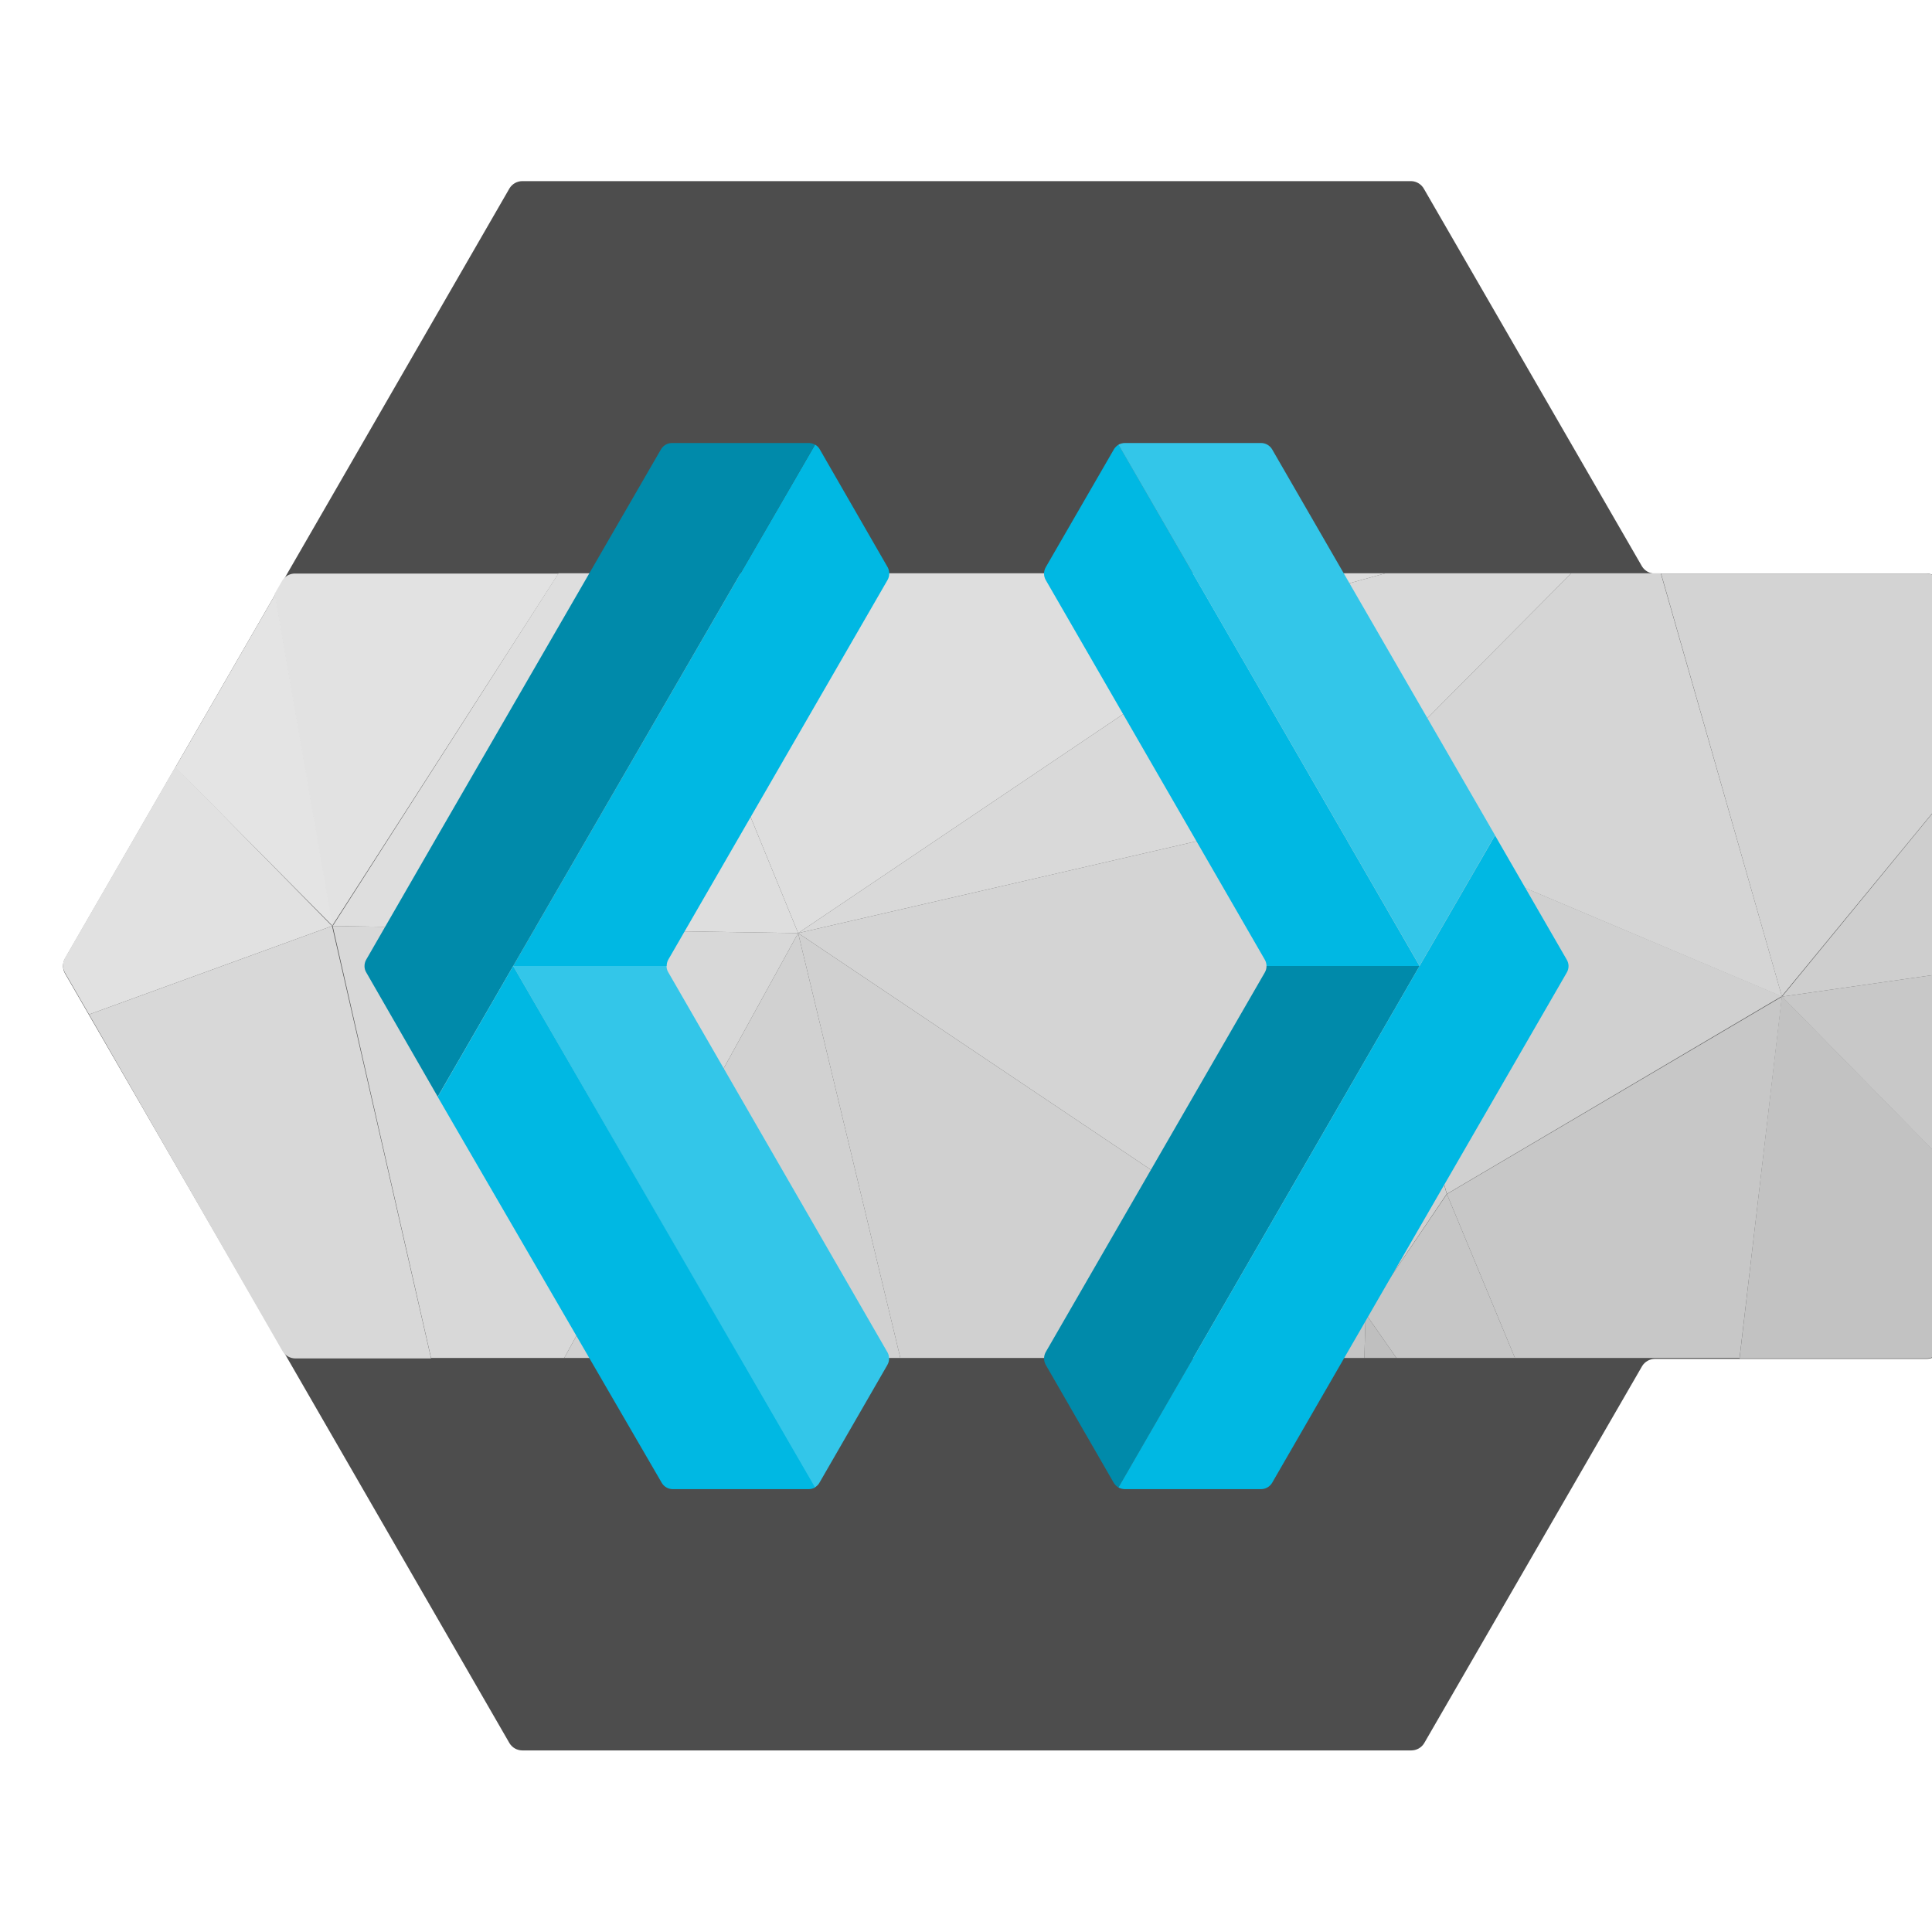
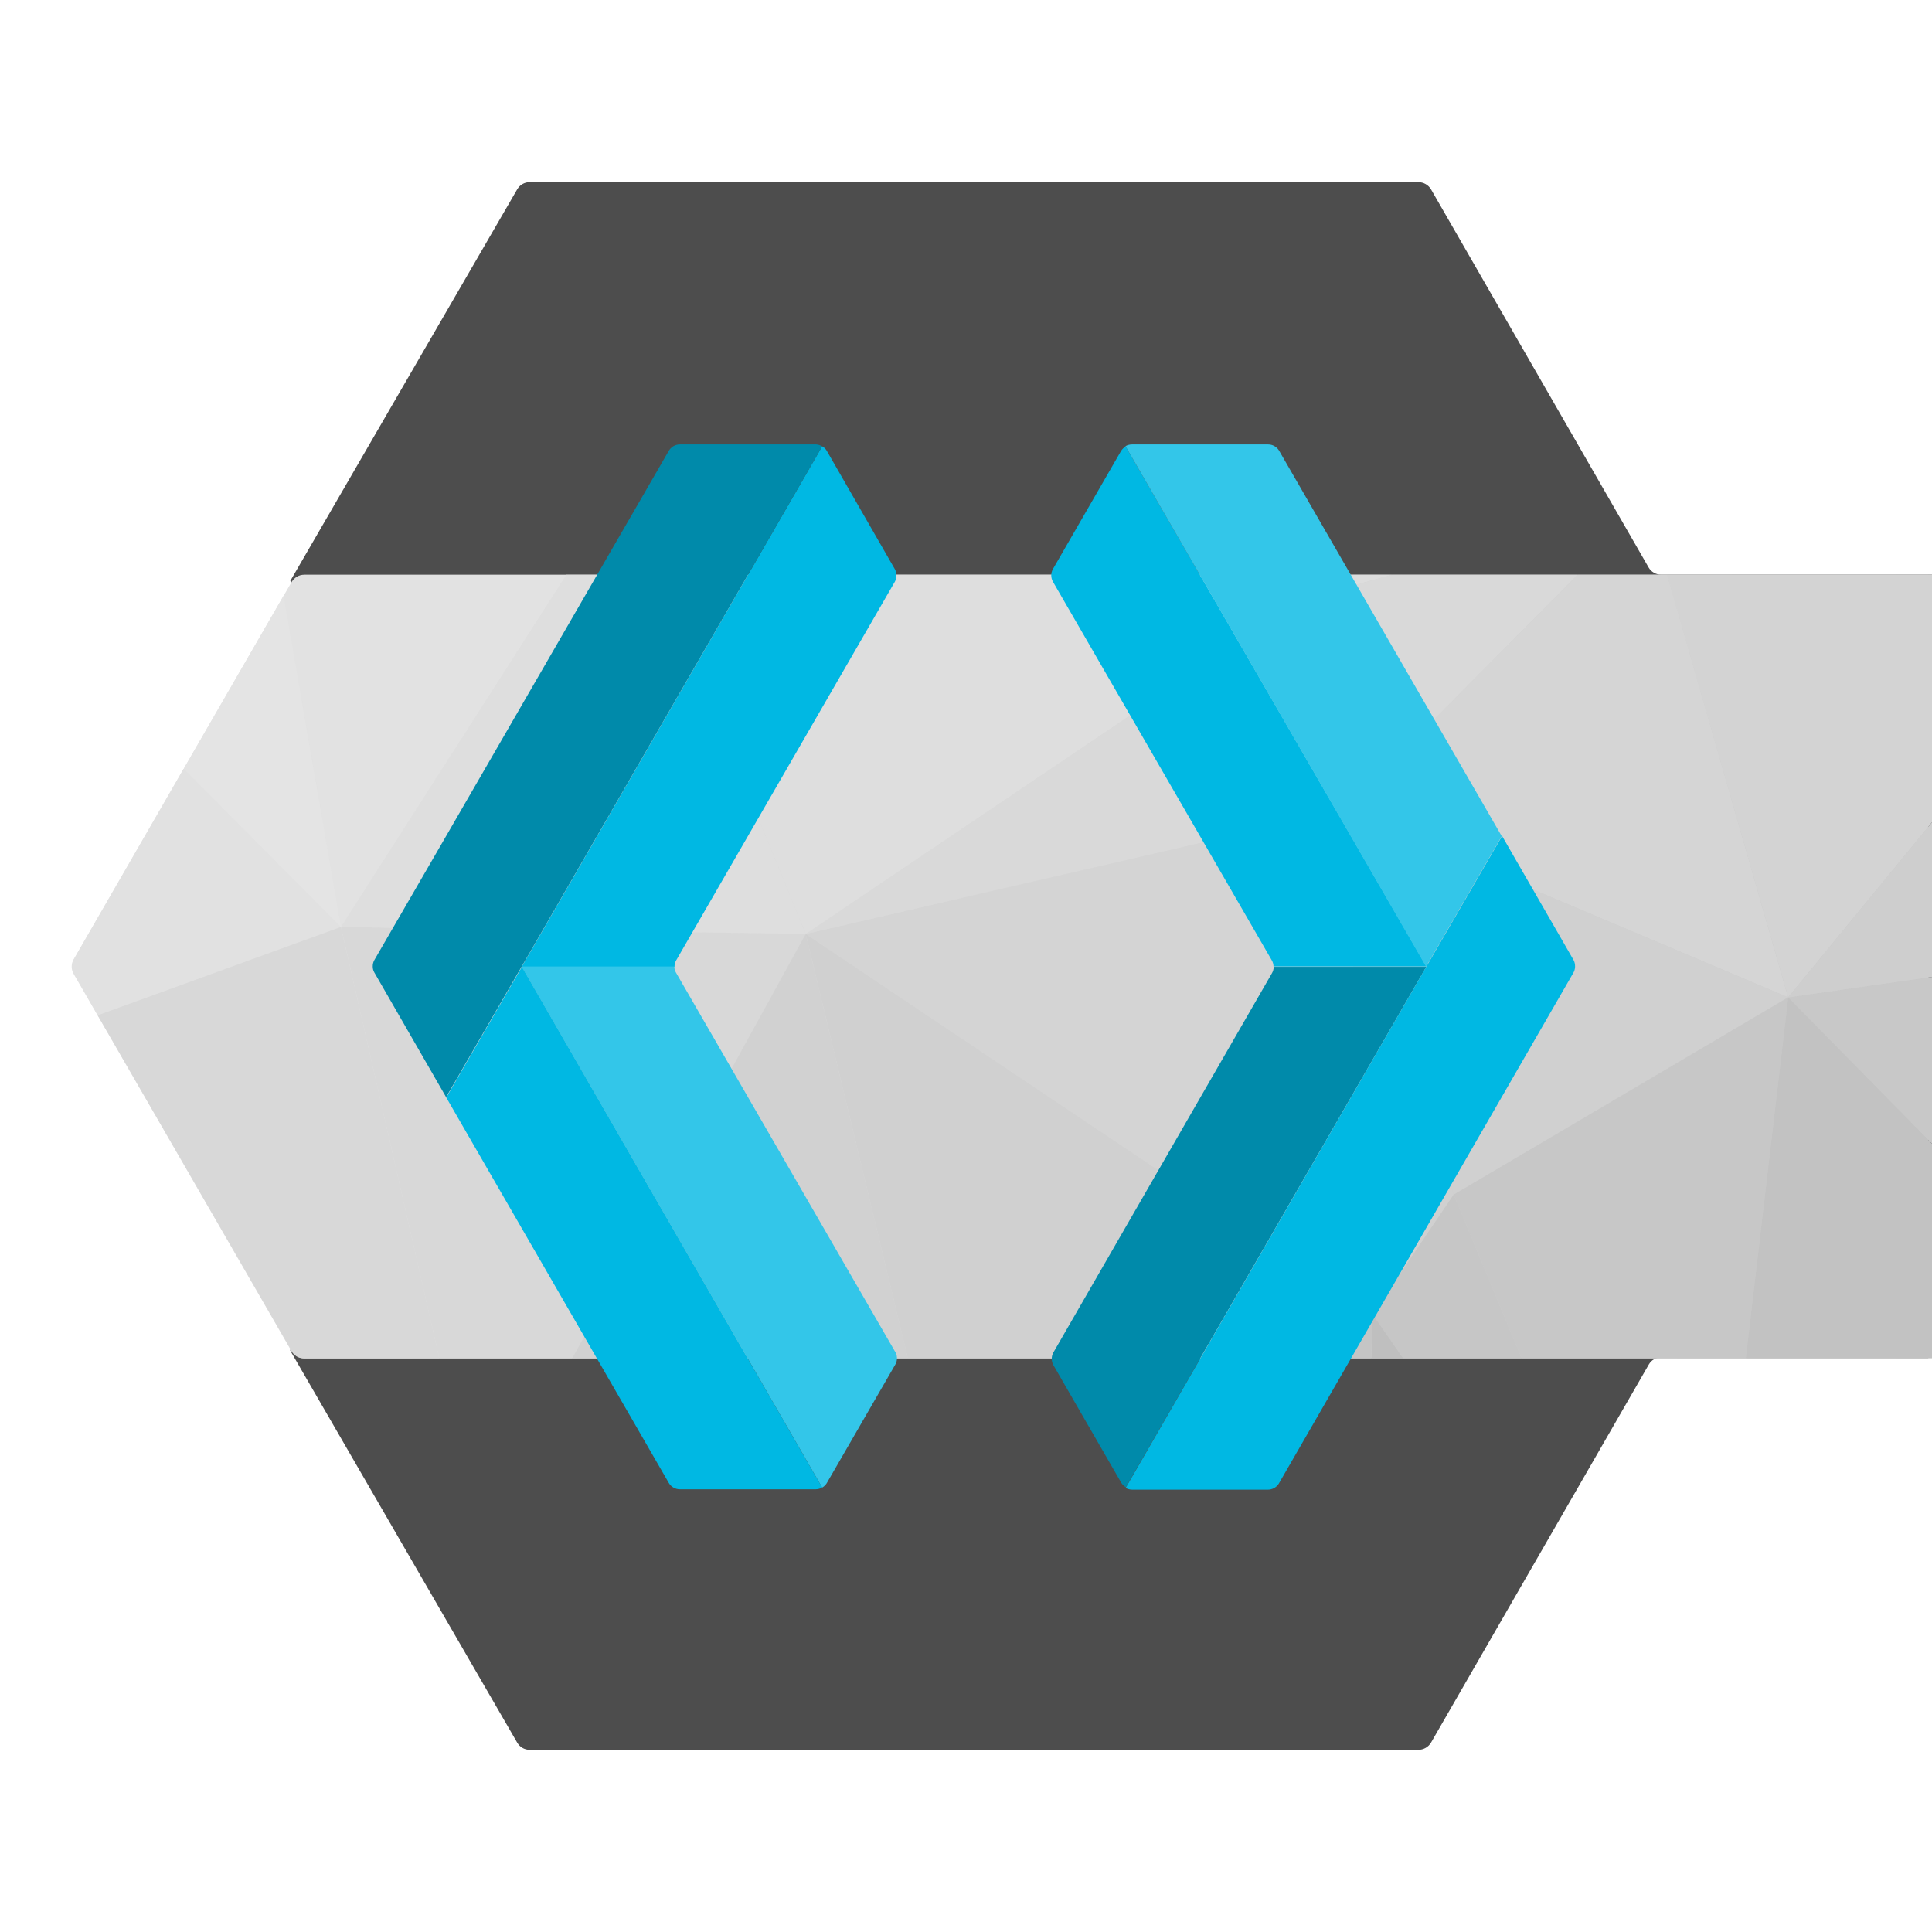
- <svg xmlns="http://www.w3.org/2000/svg" id="Guides" viewBox="0 0 128 128">
+ <svg xmlns="http://www.w3.org/2000/svg" viewBox="0 0 128 128" version="1.1">
  <defs>
-     <style>.cls-1{fill:none;}.cls-2{clip-path:url(#clip-path);}.cls-3{fill:#4d4d4d;}.cls-4{fill:#e1e1e1;}.cls-5{fill:#c8c8c8;}.cls-6{fill:#c2c2c2;}.cls-7{fill:#c7c7c7;}.cls-8{fill:#cecece;}.cls-9{fill:#d3d3d3;}.cls-10{fill:#c6c6c6;}.cls-11{fill:#d5d5d5;}.cls-12{fill:#d0d0d0;}.cls-13{fill:#bfbfbf;}.cls-14{fill:#d9d9d9;}.cls-15{fill:#d4d4d4;}.cls-16{fill:#d8d8d8;}.cls-17{fill:#e2e2e2;}.cls-18{fill:#e4e4e4;}.cls-19{fill:#dedede;}.cls-20{fill:#c5c5c5;}.cls-21{fill:#d1d1d1;}.cls-22{fill:#ddd;}.cls-23{fill:#e3e3e3;}.cls-24{fill:#00b8e3;}.cls-25{fill:#33c6e9;}.cls-26{fill:#008aaa;}</style>
    <clipPath id="clip-path">
-       <rect class="cls-1" x="0.02" y="-0.02" width="127.98" height="127.98" />
+       <path class="cls-1" d="M.02-.02H128v127.98H.02z" />
    </clipPath>
+     <clipPath id="clip-path-3">
+       <path class="cls-1" d="M428 245.69h-9.77a.42.42 0 0 1-.33-.17l-.76-1-2.14-2.82-5.68-7.7-3.18-4.28a.41.41 0 0 0-.63 0l-3.33 3.71-.38.43a.4.4 0 0 0-.1.27v11.16a.41.41 0 0 1-.41.41h-8.42a.41.41 0 0 1-.41-.41v-40.55a.4.4 0 0 1 .41-.41h8.42a.41.41 0 0 1 .41.41v15.53a.4.4 0 0 0 .7.28l4.65-5L414 208l3.24-3.52a.41.41 0 0 1 .3-.13h10.34a.4.4 0 0 1 .41.42.46.46 0 0 1-.1.25l-4.66 5.17-7.74 8.61-3.23 3.58a.4.4 0 0 0 0 .5l4 5.63 3.66 5.16.45.63 2.77 3.88 2.89 4.06 2 2.82a.41.41 0 0 1-.33.63zm-38.72-.57a.41.41 0 0 1-.37.57h-8.94a.4.4 0 0 1-.37-.25l-.18-.4-3.46-8a.4.4 0 0 0-.37-.25h-16.8a.41.41 0 0 0-.38.25l-.52 1.2-3.12 7.25a.41.41 0 0 1-.36.23h-8.94a.41.41 0 0 1-.37-.57l.62-1.44 4.22-9.76.15-.34.18-.41.08-.2 1.4-3.25 10.84-25.09a.41.41 0 0 1 .37-.25h8.4a.4.4 0 0 1 .37.25l5.64 13 2.79 6.44 3.12 7.21 5.9 13.66zm-17.16-17-.59-1.38-2-4.63-2-4.57a.41.41 0 0 0-.75 0l-3.51 8.11-1.07 2.48a.4.4 0 0 0 .37.56h9.13a.4.4 0 0 0 .37-.61zm-26.51 4.66a17.7 17.7 0 0 1-.83 1.84 20.76 20.76 0 0 1-4 5.37 22.08 22.08 0 0 1-2.26 1.94 21 21 0 0 1-11.68 4.14h-1.51a21.6 21.6 0 0 1-12.1-3.42 22 22 0 0 1-3.34-2.7c-.41-.41-.81-.82-1.18-1.24a20.43 20.43 0 0 1-5.1-14 23.47 23.47 0 0 1 .27-3.6l-.19-.28.3-.45a20.05 20.05 0 0 1 5.89-10.91A22 22 0 0 1 313 207a20.33 20.33 0 0 1 7.39-3.09 23.77 23.77 0 0 1 4.92-.49 21.25 21.25 0 0 1 15.45 6.13 20.25 20.25 0 0 1 6.17 12.94c.07.74.1 1.51.1 2.28a21.76 21.76 0 0 1-1.47 7.97zm-8-8a13.54 13.54 0 0 0-3.18-9 5.22 5.22 0 0 0-.36-.43 11.34 11.34 0 0 0-8.73-3.9 12.49 12.49 0 0 0-2.67.28 11.4 11.4 0 0 0-6.06 3.62 13.44 13.44 0 0 0-3.55 9.12v.32a13.41 13.41 0 0 0 3.56 9.41 11.78 11.78 0 0 0 1.07 1 11.35 11.35 0 0 0 2.33 1.6 12.09 12.09 0 0 0 10.81-.09 11.76 11.76 0 0 0 2.87-2.18l.36-.38a13.42 13.42 0 0 0 2-2.83 13.84 13.84 0 0 0 1.53-6.55zm-34.51 12.69h-16.85a.4.4 0 0 1-.41-.4v-32.33a.4.4 0 0 0-.23-.36.35.35 0 0 0-.17 0H277a.4.4 0 0 0-.41.41v40.55a.41.41 0 0 0 .41.41h26a.41.41 0 0 0 .41-.41v-7.42a.41.41 0 0 0-.34-.46zm-45.76-34c-.67-.05-1.34-.08-2-.08a21.24 21.24 0 0 0-15.42 6.15 22.18 22.18 0 0 0-2.08 2.35 20.67 20.67 0 0 0-4.22 13 22.27 22.27 0 0 0 1.35 7.89 19.26 19.26 0 0 0 2.08 4.05 20.42 20.42 0 0 0 2.74 3.28 20.93 20.93 0 0 0 4.13 3.14c.37.21.75.42 1.13.61.38.19.56.27.85.39a23.61 23.61 0 0 0 9.6 1.88 21.39 21.39 0 0 0 3.07-.22c.64-.09 1.27-.21 1.9-.36a21.44 21.44 0 0 0 9.63-5.32c.58-.54 1.16-1.12 1.73-1.74a.41.41 0 0 0 0-.56l-5.34-5.49a.39.39 0 0 0-.36-.12.44.44 0 0 0-.24.14 13.55 13.55 0 0 1-10.84 5 12.05 12.05 0 0 1-4.18-.71 11.73 11.73 0 0 1-4.28-2.79 11.29 11.29 0 0 1-2.7-4.3 14.68 14.68 0 0 1-.79-5 12 12 0 0 1 3.21-8.7l.49-.47a12.68 12.68 0 0 1 8.91-3.4 13.35 13.35 0 0 1 10.59 5.08.4.4 0 0 0 .61 0l5.19-5.89a.42.42 0 0 0 0-.55 21.73 21.73 0 0 0-14.78-7.27zm-23.34 4.2 1.57-2.74a.4.4 0 0 0-.35-.61h-9.07a.41.41 0 0 0-.35.2l-8.22 14.15-.44.32-.33.25a.42.42 0 0 1-.17-.16l-.14-.23-.21-.35-8.12-14a.41.41 0 0 0-.35-.2h-9.07a.41.41 0 0 0-.35.61l3.93 6.88 7.12 12.44 2.87 5a.41.41 0 0 1 .06.2v15.82a.41.41 0 0 0 .41.41h8.42a.41.41 0 0 0 .41-.41v-15.79a.41.41 0 0 1 .06-.2l2-3.55 7.7-13.46 1.57-2.74 1-1.83zm-38.85 29.85H174.7a.41.41 0 0 1-.41-.41v-7.77a.41.41 0 0 1 .41-.41h17.71a.41.41 0 0 0 .41-.41v-7.06a.41.41 0 0 0-.41-.41H174.7a.41.41 0 0 1-.41-.41V213a.41.41 0 0 1 .41-.41h19.78a.41.41 0 0 0 .41-.41v-7.41a.41.41 0 0 0-.41-.41h-29a.4.4 0 0 0-.41.41v40.55a.41.41 0 0 0 .41.41h29.66a.41.41 0 0 0 .41-.41v-7.36a.41.41 0 0 0-.42-.44zm-34.82 7-3.84-5.38-3.93-5.52-.14-.21q-5.38-7.57-7.54-10.58a.4.4 0 0 1 0-.5l3.69-4.09 3-3.37 2.92-3.24 6-6.66a.4.4 0 0 0-.3-.67h-10.31a.41.41 0 0 0-.3.13l-6.4 7-8.4 9.13a.4.4 0 0 1-.7-.28v-15.55a.4.4 0 0 0-.41-.4h-8.42a.4.4 0 0 0-.41.41v40.55a.41.41 0 0 0 .41.41h8.42a.41.41 0 0 0 .41-.41v-11.16a.4.4 0 0 1 .1-.27l1.75-2 2-2.17a.41.41 0 0 1 .63 0l5.84 7.85 4.19 5.65 1.68 2.27a.4.4 0 0 0 .32.17h9.78a.41.41 0 0 0 .33-.65zM120 204.28H33.93a.78.78 0 0 0-.66.37l-.43.74-5.27 9.13-5.82 10.09a.76.76 0 0 0 0 .76l1.25 2.21 10.25 17.76a.77.77 0 0 0 .67.39H120a.85.85 0 0 0 .85-.85v-39.74a.86.86 0 0 0-.85-.86Z" id="path1576" />
+     </clipPath>
+     <linearGradient id="linear-gradient" x1="20.71" y1="225.61" x2="430.83" y2="225.61" gradientUnits="userSpaceOnUse">
+       <stop offset="0" stop-color="#e6e6e6" id="stop1579" />
+       <stop offset="1" stop-color="#595959" id="stop1581" />
+     </linearGradient>
+     <style id="style2007">.cls-1{fill:none}</style>
  </defs>
-   <g class="cls-2">
-     <path class="cls-3" d="M109.62,38a1,1,0,0,1-.83-0.47l-14.44-25A1,1,0,0,0,93.51,12H34.59a1,1,0,0,0-.83.47l-15,26a0,0,0,0,0,0,0L4.31,63.5a1,1,0,0,0,0,1l14.45,25,15,26a1,1,0,0,0,.83.47H93.51a1,1,0,0,0,.84-0.47l14.45-25a1,1,0,0,1,.83-0.47h18a1.08,1.08,0,0,0,1.08-1.08V39.06A1.08,1.08,0,0,0,127.61,38h-18Z" />
-     <path class="cls-1" d="M127.61,38H19.6a1,1,0,0,0-.83.47s0,0,0,0l-0.53.92L11.62,50.85,4.31,63.5a1,1,0,0,0,0,1L5.9,67.21,18.76,89.49a1,1,0,0,0,.84.48h108a1.07,1.07,0,0,0,1.06-1.07V39.06A1.08,1.08,0,0,0,127.61,38Z" />
-     <path class="cls-4" d="M22,61.35L5.9,67.21,4.31,64.46a1,1,0,0,1,0-1l7.31-12.66Z" />
-     <polygon class="cls-5" points="118.06 66.03 128.69 64.51 128.69 76.85 118.06 66.03" />
-     <path class="cls-6" d="M118.05,66l10.64,10.82V88.9A1.07,1.07,0,0,1,127.63,90H115.25Z" />
-     <polygon class="cls-7" points="118.06 66.03 115.25 89.97 100.37 89.97 95.86 79.11 118.06 66.03" />
-     <polygon class="cls-8" points="118.06 66.03 128.69 53.08 128.69 64.51 118.06 66.03" />
-     <path class="cls-9" d="M128.69,39.06v14L118.05,66l-8-28h17.58A1.08,1.08,0,0,1,128.69,39.06Z" />
-     <polygon class="cls-10" points="100.37 89.97 92.52 89.97 90.48 87.05 95.86 79.11 100.37 89.97" />
-     <polygon class="cls-11" points="118.06 66.03 88.61 53.58 104.1 37.98 110.03 37.98 118.06 66.03" />
-     <path class="cls-12" d="M88.61,53.58l7.25,25.52L118.05,66Z" />
-     <polygon class="cls-13" points="92.52 89.97 90.39 89.97 90.48 87.05 92.52 89.97" />
-     <polygon class="cls-14" points="104.1 37.98 88.61 53.58 85.82 39.63 91.8 37.98 104.1 37.98" />
-     <path class="cls-15" d="M88.61,53.58L52.88,61.82,90.48,87.05Z" />
-     <path class="cls-12" d="M88.61,53.58l1.87,33.47,5.37-7.95Z" />
-     <path class="cls-14" d="M85.82,39.63L52.88,61.82l35.74-8.24Z" />
-     <polygon class="cls-16" points="52.88 61.82 37.38 89.97 28.56 89.97 22.04 61.35 52.88 61.82" />
-     <path class="cls-17" d="M37,38L22,61.35l-3.81-22,0.53-.92s0,0,0,0A1,1,0,0,1,19.6,38H37Z" />
-     <path class="cls-16" d="M28.56,90h-9a1,1,0,0,1-.84-0.48L5.9,67.21,22,61.35Z" />
-     <polygon class="cls-18" points="22.04 61.35 11.62 50.84 18.23 39.39 22.04 61.35" />
-     <polygon class="cls-19" points="69.2 37.98 58.89 37.98 43.11 37.98 52.88 61.82 85.82 39.63 75.89 37.98 69.2 37.98" />
-     <polygon class="cls-19" points="39.03 37.98 37 37.98 22.04 61.35 52.88 61.82 43.11 37.98 39.03 37.98" />
-     <polygon class="cls-20" points="83.31 89.97 89.06 89.97 90.39 89.97 90.48 87.05 83.31 89.97" />
-     <polygon class="cls-12" points="90.48 87.05 52.88 61.82 59.65 89.97 69.2 89.97 83.31 89.97 90.48 87.05" />
-     <polygon class="cls-21" points="37.38 89.97 39.03 89.97 58.89 89.97 59.65 89.97 52.88 61.82 37.38 89.97" />
-     <polygon class="cls-22" points="85.92 37.98 85.82 39.63 91.8 37.98 89.06 37.98 85.92 37.98" />
-     <polygon class="cls-23" points="75.89 37.98 85.82 39.63 84.9 37.98 75.89 37.98" />
-     <polygon class="cls-17" points="84.9 37.98 85.82 39.63 85.92 37.98 84.9 37.98" />
-     <path class="cls-24" d="M58.8,38.43L44.27,63.59a0.85,0.85,0,0,0-.1.41H34L54,29.46a0.78,0.78,0,0,1,.3.29l0,0,4.52,7.85A0.87,0.87,0,0,1,58.8,38.43Z" />
-     <path class="cls-25" d="M58.78,90.45l-4.51,7.82a0.88,0.88,0,0,1-.31.29L34,64H44.16a0.77,0.77,0,0,0,.1.39,0.09,0.09,0,0,0,0,0l14.5,25.14A0.85,0.85,0,0,1,58.78,90.45Z" />
-     <path class="cls-26" d="M54,29.46L34,64h0l-5,8.66L24.25,64.4a0.77,0.77,0,0,1-.1-0.39,0.85,0.85,0,0,1,.1-0.41l4.83-8.38L43.78,29.79a0.85,0.85,0,0,1,.74-0.44h9A0.89,0.89,0,0,1,54,29.46Z" />
-     <path class="cls-24" d="M54,98.55a0.89,0.89,0,0,1-.43.11h-9a0.85,0.85,0,0,1-.74-0.44L30.35,75,29,72.67,34,64Z" />
-     <path class="cls-26" d="M94.05,64L74.1,98.55a0.93,0.93,0,0,1-.3-0.29l0,0L69.27,90.4a0.87,0.87,0,0,1,0-.8L83.79,64.44A0.84,0.84,0,0,0,83.91,64H94.05Z" />
-     <path class="cls-24" d="M103.92,64a0.84,0.84,0,0,1-.12.44L84.27,98.26a0.86,0.86,0,0,1-.73.4h-9a0.93,0.93,0,0,1-.44-0.11L94.05,64l5-8.65,4.75,8.23A0.84,0.84,0,0,1,103.92,64Z" />
-     <path class="cls-24" d="M94.05,64H83.91a0.84,0.84,0,0,0-.12-0.43L69.29,38.44a0.85,0.85,0,0,1,0-.87l4.52-7.82a0.93,0.93,0,0,1,.3-0.29Z" />
-     <path class="cls-25" d="M99.05,55.34h0l-5,8.65L74.1,29.46a0.93,0.93,0,0,1,.44-0.11h9a0.86,0.86,0,0,1,.73.4Z" />
+   <g id="g2460" transform="translate(.714 .07)">
+     <path d="M105.69 41.25a.76.76 0 0 1-.66-.38l-11.51-20a.78.78 0 0 0-.67-.38h-47a.76.76 0 0 0-.66.38l-12 20.71 4.625 6.774c-.134.236-1.199 4.644-1.065 4.88L33.19 82.29l12 20.73a.76.76 0 0 0 .66.38h47a.78.78 0 0 0 .67-.38l11.52-20a.76.76 0 0 1 .66-.38H120a.86.86 0 0 0 .86-.86V42.11a.86.86 0 0 0-.86-.86z" id="path1588" style="fill:#4d4d4d;clip-path:url(#clip-path)" clip-path="url(#clip-path)" transform="matrix(1.2527 0 0 1.2527 -23.058 -13.67)" />
+     <g clip-path="url(#clip-path-3)" id="g1592" transform="matrix(1.2527 0 0 1.2527 -23.058 -217.896)" style="fill:#4d4d4d">
+       <path id="rect1590" style="display:inline;fill:url(#linear-gradient)" d="M20.71 197.91h99.111v52.823H20.71z" />
+     </g>
+     <path d="m21.876 61.343-16.122 5.85-1.591-2.743a.952.952 0 0 1 0-.952l7.29-12.64z" id="path1594" style="fill:#e1e1e1;stroke-width:1.253" />
+     <path class="cls-62" id="polygon1794" transform="matrix(1.2527 0 0 1.2527 -23.058 -217.896)" style="fill:#c8c8c8" d="M120.89 225.43v9.83l-8.48-8.62z" />
+     <path class="cls-61" d="m117.757 66.016 10.623 10.798v12.039a1.065 1.065 0 0 1-1.064 1.065H114.95z" id="path1798" style="fill:#c2c2c2;stroke-width:1.253" />
+     <path class="cls-63" id="polygon1802" transform="matrix(1.2527 0 0 1.2527 -23.058 -217.896)" style="fill:#c7c7c7" d="m112.41 226.64-2.24 19.08H98.31l-3.59-8.66z" />
+     <path class="cls-64" id="polygon1804" transform="matrix(1.2527 0 0 1.2527 -23.058 -217.896)" style="fill:#cecece" d="M120.89 216.31v9.12l-8.48 1.21z" />
+     <path class="cls-65" d="M128.38 39.083v13.993l-10.622 12.927-8.03-27.997h17.538a1.077 1.077 0 0 1 1.114 1.077z" id="path1808" style="fill:#d3d3d3;stroke-width:1.253" />
+     <path class="cls-58" id="polygon1812" transform="matrix(1.2527 0 0 1.2527 -23.058 -217.896)" style="fill:#c6c6c6" d="M98.31 245.72h-6.26l-1.62-2.33 4.29-6.33z" />
+     <path class="cls-66" id="polygon1814" transform="matrix(1.2527 0 0 1.2527 -23.058 -217.896)" style="fill:#d5d5d5" d="m112.41 226.64-23.47-9.93 12.34-12.43h4.73z" />
+     <path class="cls-67" d="m88.357 53.577 7.24 25.492 22.16-13.066Z" id="path1816" style="fill:#d0d0d0;stroke-width:1.253" />
+     <path class="cls-50" id="polygon1818" transform="matrix(1.2527 0 0 1.2527 -23.058 -217.896)" style="fill:#bfbfbf" d="m90.36 245.72.07-2.33 1.62 2.33z" />
+     <path class="cls-68" id="polygon1820" transform="matrix(1.2527 0 0 1.2527 -23.058 -217.896)" style="fill:#d9d9d9" d="m101.28 204.28-12.34 12.43-2.23-11.12 4.77-1.31z" />
+     <path class="cls-69" d="m88.357 53.577-35.69 8.23 37.581 25.192Z" id="path1822" style="fill:#d4d4d4;stroke-width:1.253" />
+     <path class="cls-67" d="m88.357 53.577 1.866 33.422 5.362-7.93z" id="path1824" style="fill:#d0d0d0;stroke-width:1.253" />
+     <path class="cls-68" d="m85.563 39.647-32.896 22.16 35.69-8.23Z" id="path1826" style="fill:#d9d9d9;stroke-width:1.253" />
+     <path class="cls-70" id="polygon1828" transform="matrix(1.2527 0 0 1.2527 -23.058 -217.896)" style="fill:#d8d8d8" d="M60.45 223.28 48.1 245.72h-7.03l-5.2-22.81z" />
+     <path class="cls-71" d="M36.82 38.006 21.877 61.343 18.118 39.41l.538-.927a.977.977 0 0 1 .827-.464h17.338z" id="path1830" style="fill:#e2e2e2;stroke-width:1.253" />
+     <path class="cls-70" d="M28.39 89.918h-8.944a.965.965 0 0 1-.84-.489L5.754 67.194l16.122-5.85Z" id="path1832" style="fill:#d8d8d8;stroke-width:1.253" />
+     <path class="cls-72" id="polygon1834" transform="matrix(1.2527 0 0 1.2527 -23.058 -217.896)" style="fill:#e4e4e4" d="m27.56 214.53 5.27-9.13 3.04 17.51z" />
+     <path class="cls-73" id="polygon1836" transform="matrix(1.2527 0 0 1.2527 -23.058 -217.896)" style="fill:#dedede" d="m86.71 205.59-7.91-1.31H52.67l7.78 19z" />
+     <path class="cls-73" id="polygon1838" transform="matrix(1.2527 0 0 1.2527 -23.058 -217.896)" style="fill:#dedede" d="m60.45 223.28-7.78-19H47.8l-11.93 18.63z" />
+     <path class="cls-74" id="polygon1840" transform="matrix(1.2527 0 0 1.2527 -23.058 -217.896)" style="fill:#c5c5c5" d="M84.72 245.72H90.36l.07-2.33z" />
+     <path class="cls-67" id="polygon1842" transform="matrix(1.2527 0 0 1.2527 -23.058 -217.896)" style="fill:#d0d0d0" d="M73.47 245.72h11.25l5.71-2.33-29.98-20.11 5.4 22.44z" />
+     <path class="cls-75" id="polygon1844" transform="matrix(1.2527 0 0 1.2527 -23.058 -217.896)" style="fill:#d1d1d1" d="m65.85 245.72-5.4-22.44-12.35 22.44h17.15z" />
+     <path class="cls-78" id="polygon1856" transform="matrix(1.2527 0 0 1.2527 -23.058 -217.896)" style="fill:#ddd" d="m86.79 204.28-.08 1.31 4.77-1.31H89.3z" />
+     <path class="cls-79" id="polygon1858" transform="matrix(1.2527 0 0 1.2527 -23.058 -217.896)" style="fill:#e3e3e3" d="m86.71 205.59-.73-1.31H78.8z" />
+     <path class="cls-71" id="polygon1860" transform="matrix(1.2527 0 0 1.2527 -23.058 -217.896)" style="fill:#e2e2e2" d="m86.71 205.59.08-1.31h-.81z" />
+     <path class="cls-80" d="M58.58 38.457 44.074 63.573a.84.84 0 0 0-.1.414H33.851L53.757 29.5a.79.79 0 0 1 .3.288l4.51 7.842a.864.864 0 0 1 .013.827z" id="path1862" style="fill:#00b8e3;stroke-width:1.253" />
+     <path class="cls-81" d="m58.567 90.394-4.51 7.804a.877.877 0 0 1-.3.288L33.84 63.962h10.122a.777.777 0 0 0 .1.388l14.481 25.054a.852.852 0 0 1 .025.99z" id="path1864" style="fill:#33c6e9;stroke-width:1.253" />
+     <path class="cls-82" d="M53.757 29.5 33.852 63.962l-5.011 8.656-4.76-8.268a.777.777 0 0 1-.1-.388.84.84 0 0 1 .1-.414l4.835-8.355 14.67-25.38a.852.852 0 0 1 .738-.438h9.032a.89.89 0 0 1 .401.125z" id="path1866" style="fill:#008aaa;stroke-width:1.253" />
+     <path class="cls-80" d="M53.757 98.486a.89.89 0 0 1-.426.113h-9.007a.852.852 0 0 1-.739-.439L30.181 74.948l-1.328-2.305 5.011-8.656Z" id="path1868" style="fill:#00b8e3;stroke-width:1.253" />
+     <path class="cls-82" d="M93.793 63.962 73.875 98.46a.927.927 0 0 1-.3-.288l-4.51-7.817a.864.864 0 0 1 0-.802l14.481-25.129a.84.84 0 0 0 .126-.438h10.121Z" id="path1870" style="fill:#008aaa;stroke-width:1.253" />
+     <path class="cls-80" d="M103.64 63.962a.84.84 0 0 1-.126.438L84.01 98.223a.852.852 0 0 1-.727.4h-8.982a.927.927 0 0 1-.438-.112l19.93-34.55 5.011-8.643 4.735 8.218a.84.84 0 0 1 .1.426z" id="path1872" style="fill:#00b8e3;stroke-width:1.253" />
+     <path class="cls-80" d="M93.793 63.962H83.66a.84.84 0 0 0-.125-.426L69.053 38.482a.852.852 0 0 1 0-.865l4.51-7.817a.927.927 0 0 1 .3-.288z" id="path1874" style="fill:#00b8e3;stroke-width:1.253" />
+     <path class="cls-81" d="m98.78 55.33-5.012 8.644L73.85 29.487a.927.927 0 0 1 .439-.112h9.007a.852.852 0 0 1 .726.4z" id="path1876" style="fill:#33c6e9;stroke-width:1.253" />
  </g>
</svg>
